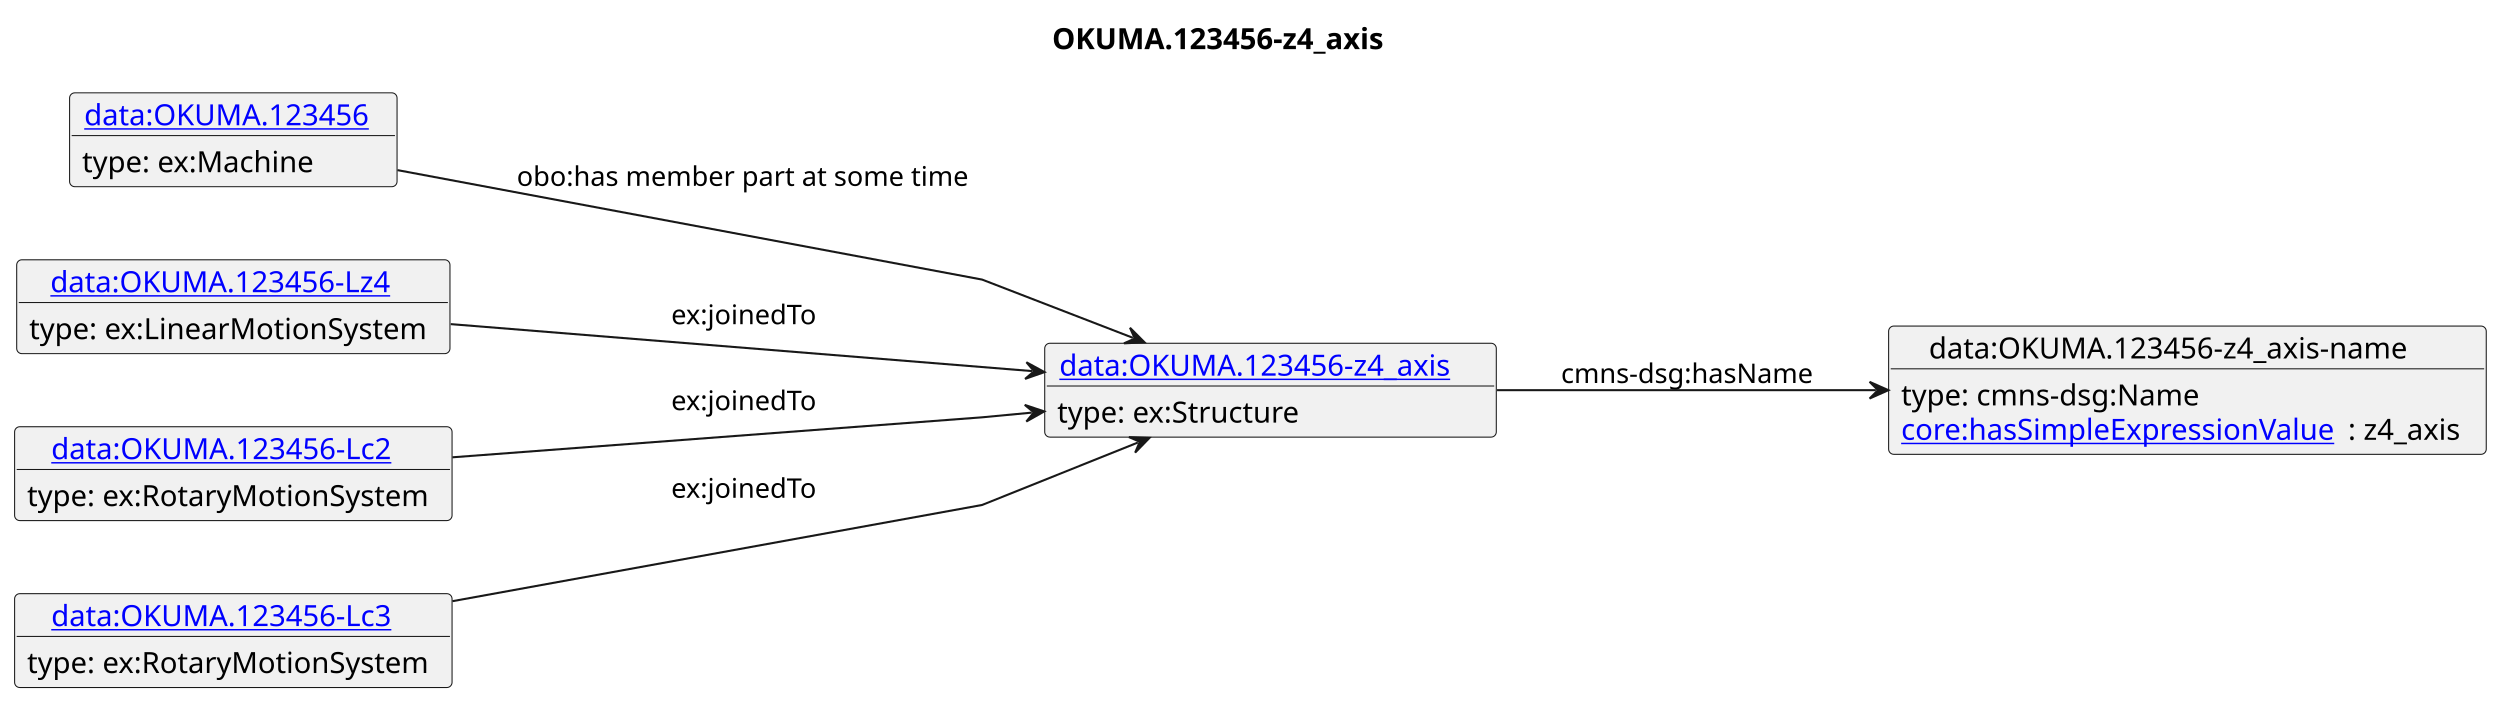
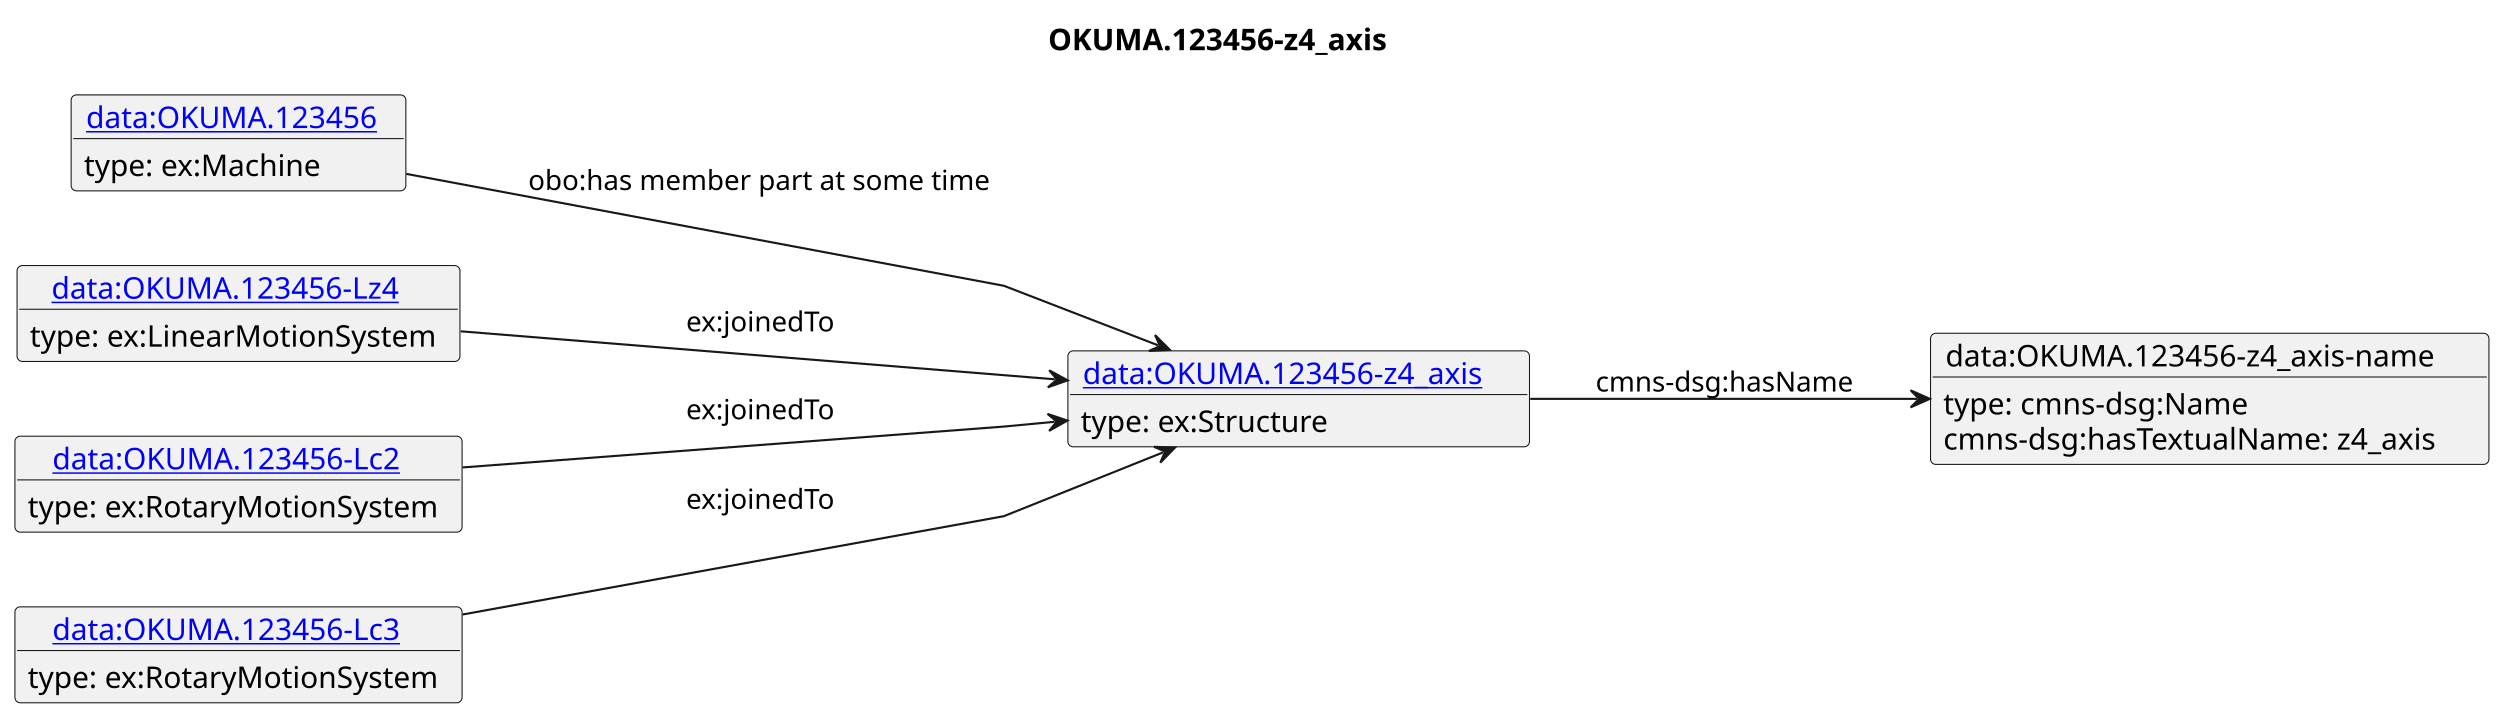
- <svg xmlns="http://www.w3.org/2000/svg" xmlns:xlink="http://www.w3.org/1999/xlink" contentStyleType="text/css" data-diagram-type="CLASS" height="336px" preserveAspectRatio="none" style="width:1198px;height:336px;background:#FFFFFF;" version="1.1" viewBox="0 0 1198 336" width="1198px" zoomAndPan="magnify">
+ <svg xmlns="http://www.w3.org/2000/svg" xmlns:xlink="http://www.w3.org/1999/xlink" contentStyleType="text/css" data-diagram-type="CLASS" height="336px" preserveAspectRatio="none" style="width:1172px;height:336px;background:#FFFFFF;" version="1.1" viewBox="0 0 1172 336" width="1172px" zoomAndPan="magnify">
  <defs />
  <g>
-     <text fill="#000000" font-family="sans-serif" font-size="14" font-weight="bold" lengthAdjust="spacing" textLength="176.08" x="504.165" y="23.535">OKUMA.123456-z4_axis</text>
+     <text fill="#000000" font-family="sans-serif" font-size="14" font-weight="bold" lengthAdjust="spacing" textLength="176.08" x="491.37" y="23.535">OKUMA.123456-z4_axis</text>
    <g class="entity" data-entity="o1" data-source-line="4" data-uid="ent0002" id="entity_o1">
      <rect fill="#F1F1F1" height="44.977" rx="2.5" ry="2.5" style="stroke:#181818;stroke-width:0.5;" width="216.398" x="500.63" y="164.488" />
      <a href="./OKUMA.123456-z4_axis.html" target="_top" title="./OKUMA.123456-z4_axis.html" xlink:actuate="onRequest" xlink:href="./OKUMA.123456-z4_axis.html" xlink:show="new" xlink:title="./OKUMA.123456-z4_axis.html" xlink:type="simple">
        <text fill="#0000FF" font-family="sans-serif" font-size="14" lengthAdjust="spacing" text-decoration="underline" textLength="202.398" x="507.63" y="180.023">data:OKUMA.123456-z4_axis</text>
      </a>
      <line style="stroke:#181818;stroke-width:0.5;" x1="501.63" x2="716.028" y1="184.977" y2="184.977" />
      <text fill="#000000" font-family="sans-serif" font-size="14" lengthAdjust="spacing" textLength="120.654" x="506.63" y="202.512">type: ex:Structure</text>
    </g>
    <g class="entity" data-entity="o2" data-source-line="7" data-uid="ent0003" id="entity_o2">
-       <rect fill="#F1F1F1" height="61.465" rx="2.5" ry="2.5" style="stroke:#181818;stroke-width:0.5;" width="286.381" x="905.03" y="156.248" />
-       <text fill="#000000" font-family="sans-serif" font-size="14" lengthAdjust="spacing" textLength="247.789" x="924.326" y="171.783">data:OKUMA.123456-z4_axis-name</text>
-       <line style="stroke:#181818;stroke-width:0.5;" x1="906.03" x2="1190.411" y1="176.737" y2="176.737" />
+       <rect fill="#F1F1F1" height="61.465" rx="2.5" ry="2.5" style="stroke:#181818;stroke-width:0.5;" width="261.789" x="905.03" y="156.248" />
+       <text fill="#000000" font-family="sans-serif" font-size="14" lengthAdjust="spacing" textLength="247.789" x="912.03" y="171.783">data:OKUMA.123456-z4_axis-name</text>
+       <line style="stroke:#181818;stroke-width:0.5;" x1="906.03" x2="1165.819" y1="176.737" y2="176.737" />
      <text fill="#000000" font-family="sans-serif" font-size="14" lengthAdjust="spacing" textLength="150.24" x="911.03" y="194.272">type: cmns-dsg:Name</text>
-       <a href="https://spec.industrialontologies.org/ontology/core/Core/hasSimpleExpressionValue" target="_top" title="https://spec.industrialontologies.org/ontology/core/Core/hasSimpleExpressionValue" xlink:actuate="onRequest" xlink:href="https://spec.industrialontologies.org/ontology/core/Core/hasSimpleExpressionValue" xlink:show="new" xlink:title="https://spec.industrialontologies.org/ontology/core/Core/hasSimpleExpressionValue" xlink:type="simple">
-         <text fill="#0000FF" font-family="sans-serif" font-size="14" lengthAdjust="spacing" text-decoration="underline" textLength="214.143" x="911.03" y="210.76">core:hasSimpleExpressionValue</text>
-       </a>
-       <text fill="#000000" font-family="sans-serif" font-size="14" lengthAdjust="spacing" textLength="60.238" x="1125.173" y="210.76">: z4_axis</text>
+       <text fill="#000000" font-family="sans-serif" font-size="14" lengthAdjust="spacing" textLength="246.955" x="911.03" y="210.76">cmns-dsg:hasTextualName: z4_axis</text>
    </g>
    <g class="entity" data-entity="o3" data-source-line="10" data-uid="ent0004" id="entity_o3">
      <rect fill="#F1F1F1" height="44.977" rx="2.5" ry="2.5" style="stroke:#181818;stroke-width:0.5;" width="156.919" x="33.35" y="44.488" />
      <a href="./OKUMA.123456.html" target="_top" title="./OKUMA.123456.html" xlink:actuate="onRequest" xlink:href="./OKUMA.123456.html" xlink:show="new" xlink:title="./OKUMA.123456.html" xlink:type="simple">
        <text fill="#0000FF" font-family="sans-serif" font-size="14" lengthAdjust="spacing" text-decoration="underline" textLength="142.919" x="40.35" y="60.023">data:OKUMA.123456</text>
      </a>
      <line style="stroke:#181818;stroke-width:0.5;" x1="34.35" x2="189.269" y1="64.977" y2="64.977" />
      <text fill="#000000" font-family="sans-serif" font-size="14" lengthAdjust="spacing" textLength="115.022" x="39.35" y="82.512">type: ex:Machine</text>
    </g>
    <g class="entity" data-entity="o4" data-source-line="13" data-uid="ent0005" id="entity_o4">
      <rect fill="#F1F1F1" height="44.977" rx="2.5" ry="2.5" style="stroke:#181818;stroke-width:0.5;" width="207.624" x="8" y="124.488" />
      <a href="./OKUMA.123456-Lz4.html" target="_top" title="./OKUMA.123456-Lz4.html" xlink:actuate="onRequest" xlink:href="./OKUMA.123456-Lz4.html" xlink:show="new" xlink:title="./OKUMA.123456-Lz4.html" xlink:type="simple">
        <text fill="#0000FF" font-family="sans-serif" font-size="14" lengthAdjust="spacing" text-decoration="underline" textLength="175.362" x="24.131" y="140.023">data:OKUMA.123456-Lz4</text>
      </a>
      <line style="stroke:#181818;stroke-width:0.5;" x1="9" x2="214.624" y1="144.977" y2="144.977" />
      <text fill="#000000" font-family="sans-serif" font-size="14" lengthAdjust="spacing" textLength="195.624" x="14" y="162.512">type: ex:LinearMotionSystem</text>
    </g>
    <g class="entity" data-entity="o5" data-source-line="16" data-uid="ent0006" id="entity_o5">
      <rect fill="#F1F1F1" height="44.977" rx="2.5" ry="2.5" style="stroke:#181818;stroke-width:0.5;" width="209.627" x="7" y="204.488" />
      <a href="./OKUMA.123456-Lc2.html" target="_top" title="./OKUMA.123456-Lc2.html" xlink:actuate="onRequest" xlink:href="./OKUMA.123456-Lc2.html" xlink:show="new" xlink:title="./OKUMA.123456-Lc2.html" xlink:type="simple">
        <text fill="#0000FF" font-family="sans-serif" font-size="14" lengthAdjust="spacing" text-decoration="underline" textLength="174.508" x="24.56" y="220.023">data:OKUMA.123456-Lc2</text>
      </a>
      <line style="stroke:#181818;stroke-width:0.5;" x1="8" x2="215.627" y1="224.977" y2="224.977" />
      <text fill="#000000" font-family="sans-serif" font-size="14" lengthAdjust="spacing" textLength="197.627" x="13" y="242.512">type: ex:RotaryMotionSystem</text>
    </g>
    <g class="entity" data-entity="o6" data-source-line="19" data-uid="ent0007" id="entity_o6">
      <rect fill="#F1F1F1" height="44.977" rx="2.5" ry="2.5" style="stroke:#181818;stroke-width:0.5;" width="209.627" x="7" y="284.488" />
      <a href="./OKUMA.123456-Lc3.html" target="_top" title="./OKUMA.123456-Lc3.html" xlink:actuate="onRequest" xlink:href="./OKUMA.123456-Lc3.html" xlink:show="new" xlink:title="./OKUMA.123456-Lc3.html" xlink:type="simple">
        <text fill="#0000FF" font-family="sans-serif" font-size="14" lengthAdjust="spacing" text-decoration="underline" textLength="174.508" x="24.56" y="300.023">data:OKUMA.123456-Lc3</text>
      </a>
      <line style="stroke:#181818;stroke-width:0.5;" x1="8" x2="215.627" y1="304.977" y2="304.977" />
      <text fill="#000000" font-family="sans-serif" font-size="14" lengthAdjust="spacing" textLength="197.627" x="13" y="322.512">type: ex:RotaryMotionSystem</text>
    </g>
    <g class="link" data-entity-1="o1" data-entity-2="o2" data-source-line="22" data-uid="lnk8" id="link_o1_o2">
-       <path codeLine="22" d="M717.38,186.978 C773.92,186.978 837.94,186.978 898.91,186.978" fill="none" id="o1-to-o2" style="stroke:#181818;stroke-width:1;" />
-       <polygon fill="#181818" points="904.91,186.978,895.91,182.978,899.91,186.978,895.91,190.978,904.91,186.978" style="stroke:#181818;stroke-width:1;" />
+       <path codeLine="22" d="M717.37,186.978 C774.31,186.978 838.68,186.978 898.69,186.978" fill="none" id="o1-to-o2" style="stroke:#181818;stroke-width:1;" />
+       <polygon fill="#181818" points="904.69,186.978,895.69,182.978,899.69,186.978,895.69,190.978,904.69,186.978" style="stroke:#181818;stroke-width:1;" />
      <text fill="#000000" font-family="sans-serif" font-size="13" lengthAdjust="spacing" textLength="126.077" x="748.03" y="183.547">cmns-dsg:hasName</text>
    </g>
    <g class="link" data-entity-1="o3" data-entity-2="o1" data-source-line="24" data-uid="lnk9" id="link_o3_o1">
      <path codeLine="24" d="M190.45,81.518 C295.69,101.218 470.63,133.978 470.63,133.978 C470.63,133.978 505.773,147.557 542.853,161.877" fill="none" id="o3-to-o1" style="stroke:#181818;stroke-width:1;" />
      <polygon fill="#181818" points="548.45,164.038,541.495,157.065,543.786,162.237,538.613,164.527,548.45,164.038" style="stroke:#181818;stroke-width:1;" />
      <text fill="#000000" font-family="sans-serif" font-size="13" lengthAdjust="spacing" textLength="222.542" x="247.63" y="89.077">obo:has member part at some time</text>
    </g>
    <g class="link" data-entity-1="o4" data-entity-2="o1" data-source-line="25" data-uid="lnk10" id="link_o4_o1">
      <path codeLine="25" d="M215.98,155.318 C299.29,162.048 410.139,171.005 494.529,177.825" fill="none" id="o4-to-o1" style="stroke:#181818;stroke-width:1;" />
      <polygon fill="#181818" points="500.51,178.308,491.861,173.596,495.526,177.905,491.217,181.57,500.51,178.308" style="stroke:#181818;stroke-width:1;" />
      <text fill="#000000" font-family="sans-serif" font-size="13" lengthAdjust="spacing" textLength="74.725" x="321.63" y="155.367">ex:joinedTo</text>
    </g>
    <g class="link" data-entity-1="o5" data-entity-2="o1" data-source-line="26" data-uid="lnk11" id="link_o5_o1">
      <path codeLine="26" d="M216.79,219.138 C322.43,211.158 470.63,199.978 470.63,199.978 C470.63,199.978 477.067,199.376 494.427,197.726" fill="none" id="o5-to-o1" style="stroke:#181818;stroke-width:1;" />
      <polygon fill="#181818" points="500.4,197.158,491.062,194.028,495.422,197.631,491.819,201.992,500.4,197.158" style="stroke:#181818;stroke-width:1;" />
      <text fill="#000000" font-family="sans-serif" font-size="13" lengthAdjust="spacing" textLength="74.725" x="321.63" y="196.547">ex:joinedTo</text>
    </g>
    <g class="link" data-entity-1="o6" data-entity-2="o1" data-source-line="27" data-uid="lnk12" id="link_o6_o1">
      <path codeLine="27" d="M216.79,288.088 C322.43,268.898 470.63,241.978 470.63,241.978 C470.63,241.978 507.571,227.171 545.261,212.061" fill="none" id="o6-to-o1" style="stroke:#181818;stroke-width:1;" />
      <polygon fill="#181818" points="550.83,209.828,540.988,209.464,546.189,211.689,543.965,216.89,550.83,209.828" style="stroke:#181818;stroke-width:1;" />
      <text fill="#000000" font-family="sans-serif" font-size="13" lengthAdjust="spacing" textLength="74.725" x="321.63" y="238.547">ex:joinedTo</text>
    </g>
  </g>
</svg>
